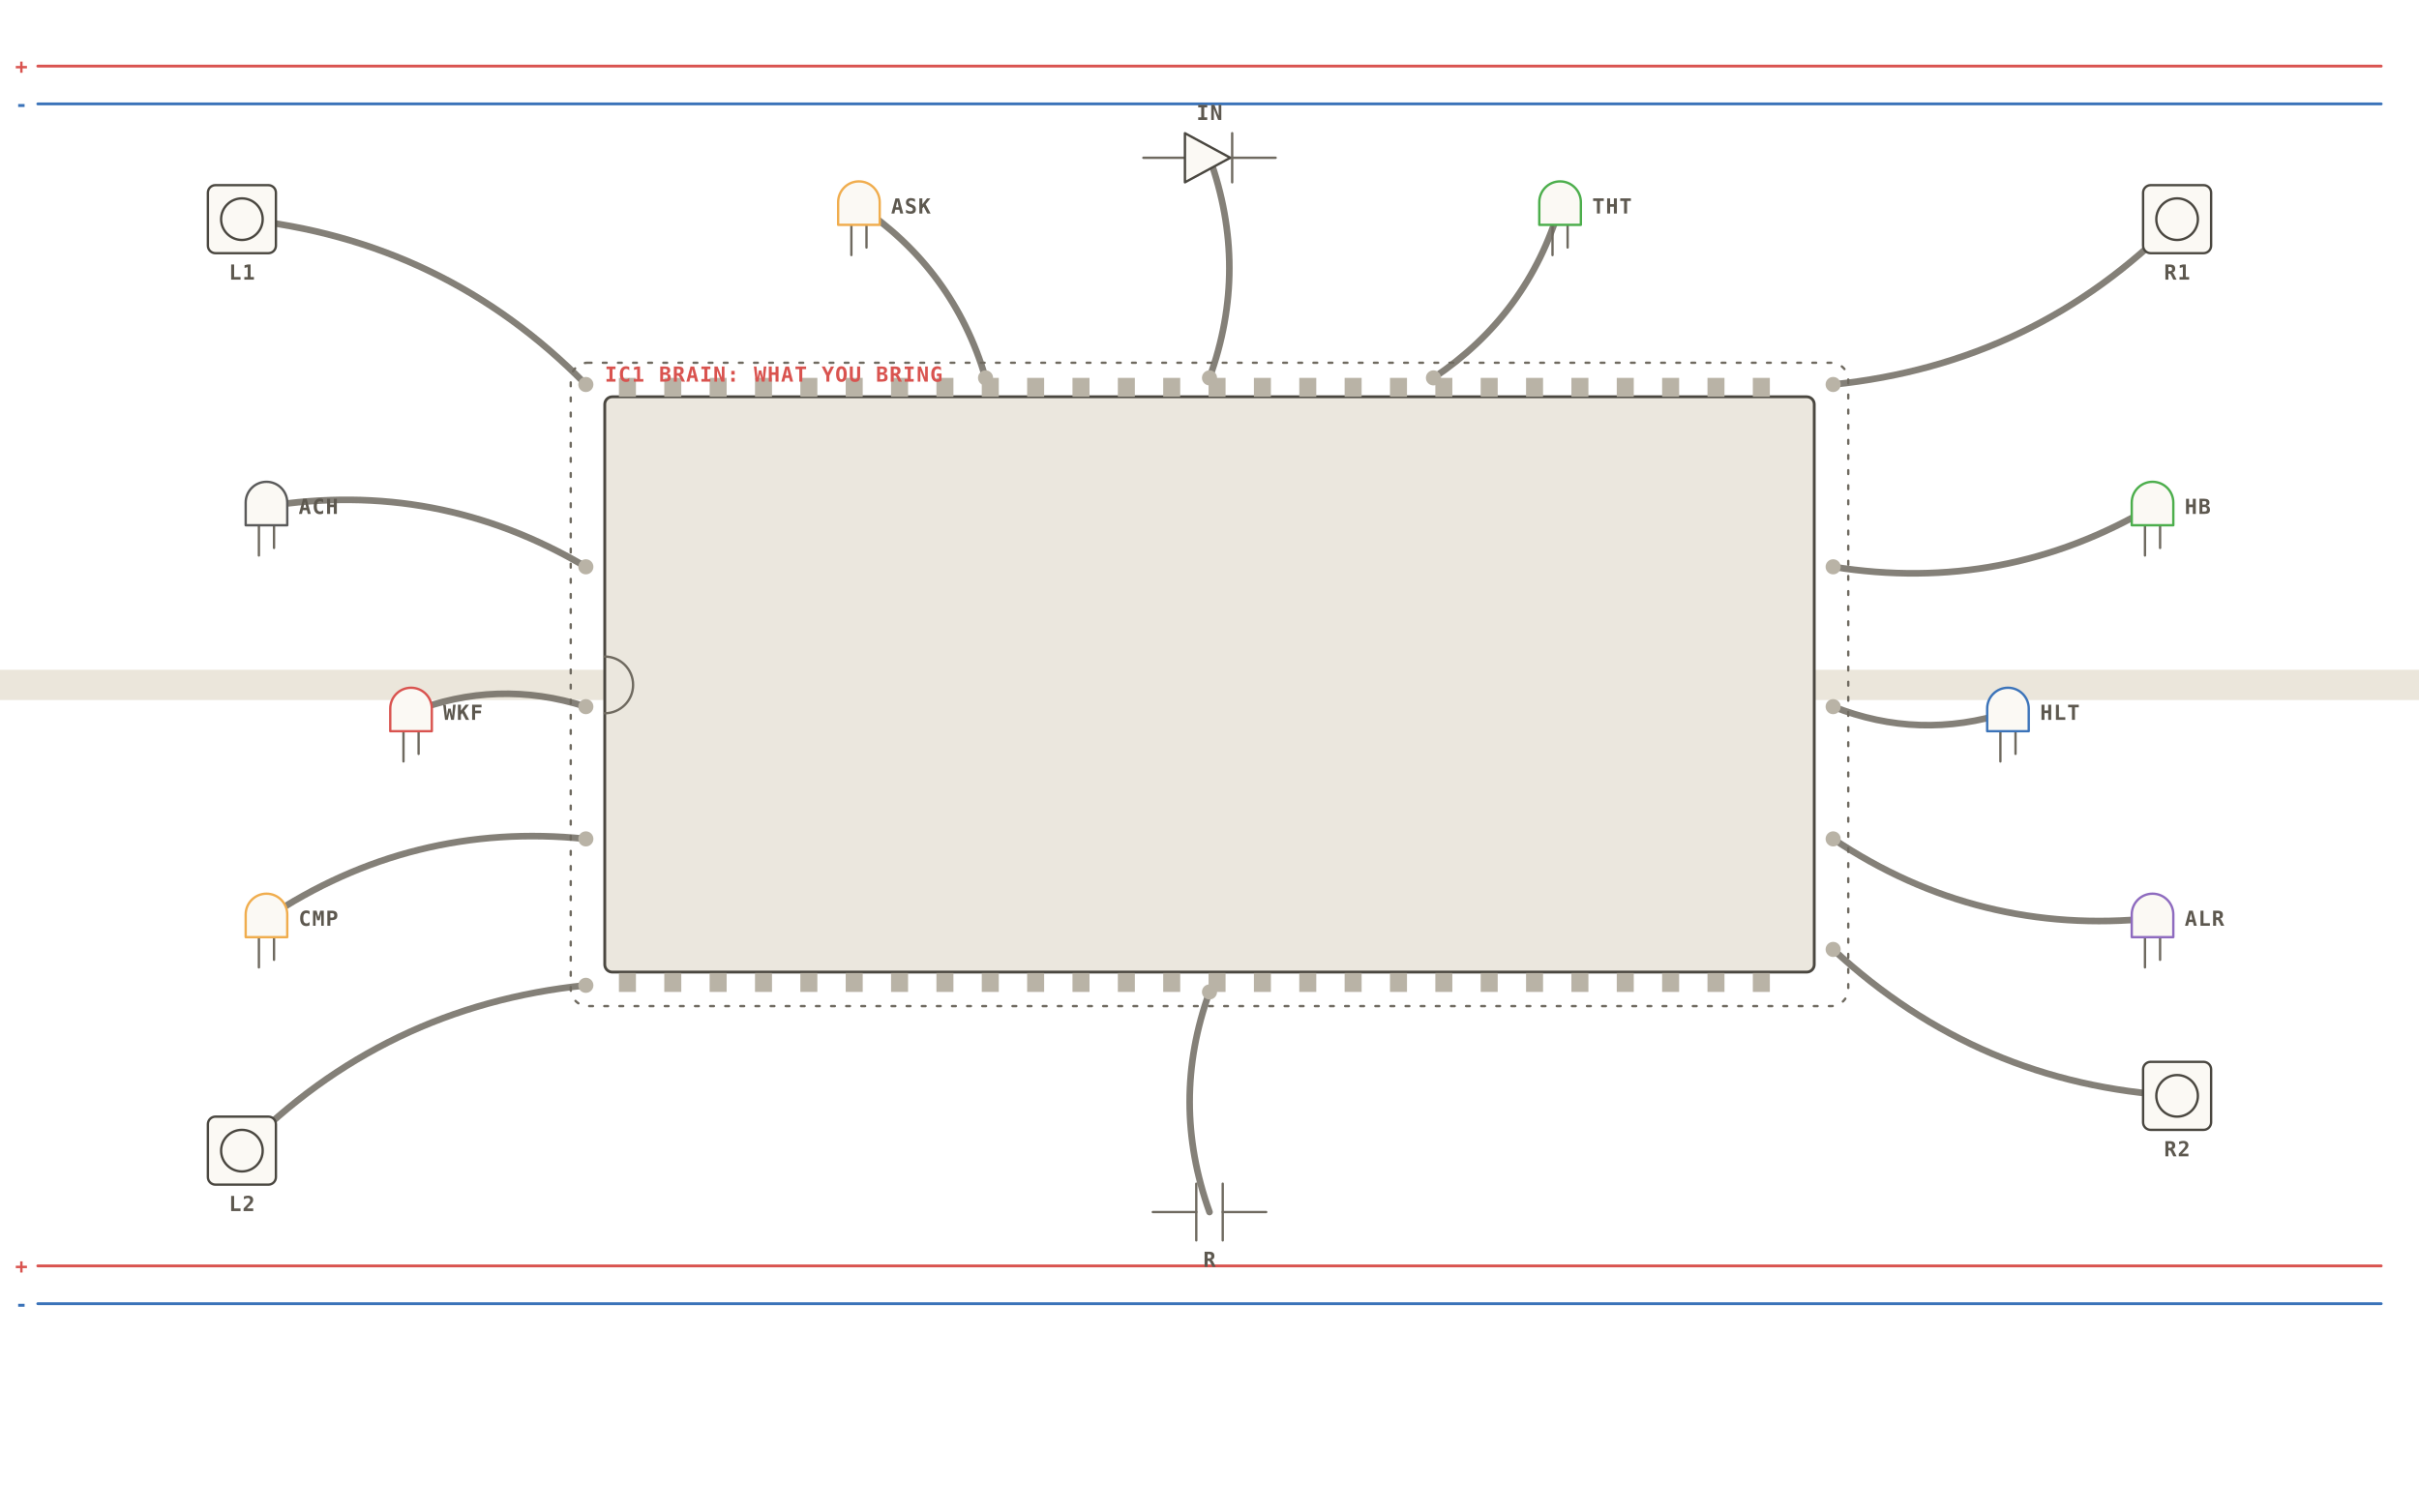
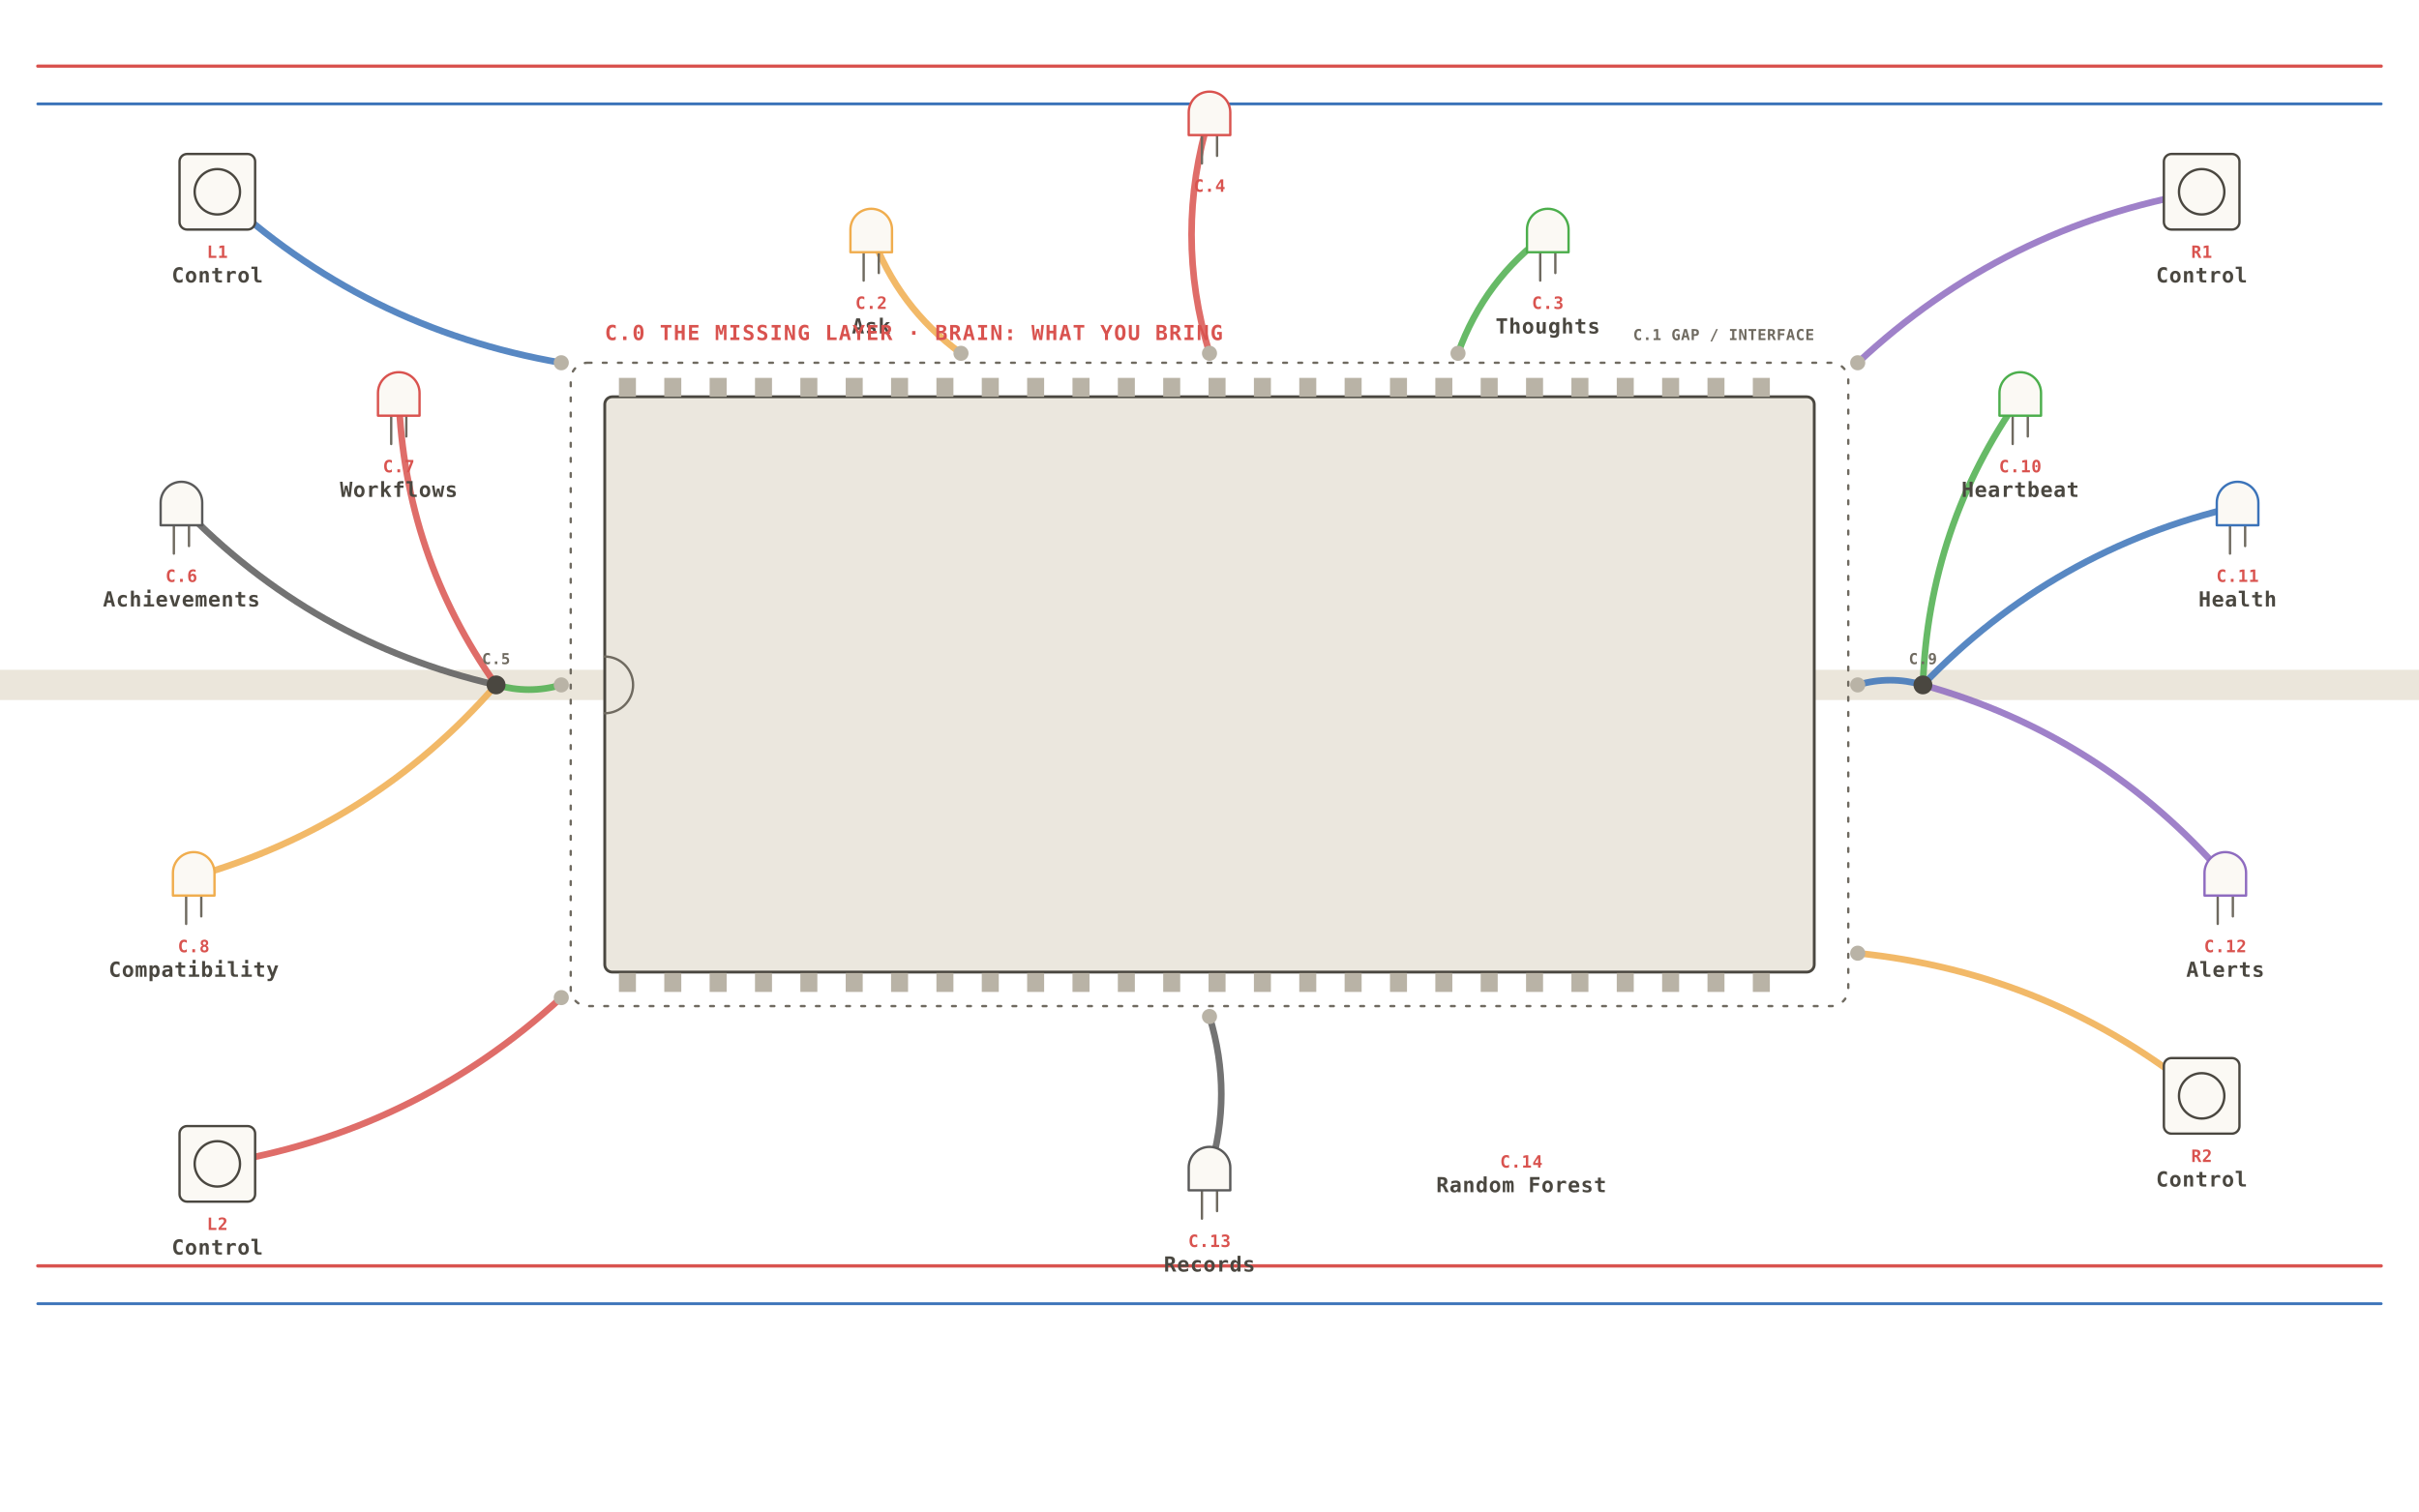
<svg xmlns="http://www.w3.org/2000/svg" viewBox="0 0 2560 1600" preserveAspectRatio="xMidYMid slice">
-   <style>line,path,rect,circle,polygon{fill:none;stroke:#6f6a60;stroke-width:2.5;stroke-linecap:round;stroke-linejoin:round}.plus{stroke:#d9534f;stroke-width:3}.minus{stroke:#3b73b9;stroke-width:3}.chan{fill:#ebe6db;stroke:none}.ic{fill:#ebe7de;stroke:#4a4740;stroke-width:3}.pin{fill:#b9b3a6;stroke:none}.part{fill:#fbf9f4;stroke:#4a4740}.wire{stroke-width:7;opacity:.85}text{font:700 22px ui-monospace,Menlo,Consolas,monospace;fill:#5d584f;letter-spacing:.05em}.lab{fill:#d9534f}</style>
-   <line class="plus" x1="40" y1="70" x2="2520" y2="70" />
-   <line class="minus" x1="40" y1="110" x2="2520" y2="110" />
-   <text class="lab" x="16" y="78">+</text>
-   <text x="16" y="118" style="fill:#3b73b9">-</text>
-   <line class="plus" x1="40" y1="1340" x2="2520" y2="1340" />
-   <line class="minus" x1="40" y1="1380" x2="2520" y2="1380" />
-   <text class="lab" x="16" y="1348">+</text>
-   <text x="16" y="1388" style="fill:#3b73b9">-</text>
-   <rect class="chan" x="0" y="709" width="2560" height="32" />
-   <rect x="604" y="384" width="1352" height="681" rx="18" stroke-dasharray="4 12" />
+   <style>path,line,polyline,rect,circle,ellipse,polygon{fill:none;stroke:#6f6a60;stroke-width:2.5;stroke-linecap:round;stroke-linejoin:round}.ink{stroke:#4a4740}.hot{stroke:#d9534f;stroke-width:3.5}.fill{fill:#6f6a60;stroke:none}.fa{fill:#d9534f;stroke:none}.fi{fill:#4a4740;stroke:none}.f2{fill:#3b73b9;stroke:none}.s2{stroke:#3b73b9}.thin{stroke-width:1.5}.faint{opacity:.45}text{font:600 22px ui-monospace,Menlo,Consolas,monospace;fill:#4a4740;letter-spacing:.03em}.n{font-size:18px;fill:#d9534f;font-weight:700}.w{font-size:22px}.lab{font-size:22px;fill:#d9534f;font-weight:700;letter-spacing:.06em}.sm{font-size:16px;fill:#6f6a60}.ic{fill:#ebe7de;stroke:#4a4740;stroke-width:3}.pin{fill:#b9b3a6;stroke:none}.part{fill:#fbf9f4;stroke:#4a4740}.wire{stroke-width:7;opacity:.85}</style>
+   <line class="hot" x1="40" y1="70" x2="2520" y2="70" />
+   <line class="s2" style="stroke-width:3" x1="40" y1="110" x2="2520" y2="110" />
+   <line class="hot" x1="40" y1="1340" x2="2520" y2="1340" />
+   <line class="s2" style="stroke-width:3" x1="40" y1="1380" x2="2520" y2="1380" />
+   <rect style="fill:#ebe6db;stroke:none" x="0" y="709" width="2560" height="32" />
+   <path class="wire" style="stroke:#d9534f" d="M 1280 123 Q 1242 248 1280 374" />
+   <circle class="pin" cx="1280" cy="374" r="8" />
+   <path class="wire" style="stroke:#f0ad4e" d="M 922 247 Q 950 325 1017 374" />
+   <circle class="pin" cx="1017" cy="374" r="8" />
+   <path class="wire" style="stroke:#4cae4c" d="M 1638 247 Q 1571 296 1543 374" />
+   <circle class="pin" cx="1543" cy="374" r="8" />
+   <path class="wire" style="stroke:#3b73b9" d="M 230 203 Q 385 348 594 384" />
+   <circle class="pin" cx="594" cy="384" r="8" />
+   <path class="wire" style="stroke:#8e6bbf" d="M 2330 203 Q 2121 239 1966 384" />
+   <circle class="pin" cx="1966" cy="384" r="8" />
+   <path class="wire" style="stroke:#5a5a5a" d="M 192 536 Q 330 680 525 725" />
+   <circle class="pin" cx="525" cy="725" r="8" />
+   <path class="wire" style="stroke:#d9534f" d="M 422 420 Q 428 588 525 725" />
+   <circle class="pin" cx="525" cy="725" r="8" />
+   <path class="wire" style="stroke:#f0ad4e" d="M 205 928 Q 395 874 525 725" />
+   <circle class="pin" cx="525" cy="725" r="8" />
+   <path class="wire" style="stroke:#4cae4c" d="M 2138 420 Q 2041 557 2035 725" />
+   <circle class="pin" cx="2035" cy="725" r="8" />
+   <path class="wire" style="stroke:#3b73b9" d="M 2368 536 Q 2173 581 2035 725" />
+   <circle class="pin" cx="2035" cy="725" r="8" />
+   <path class="wire" style="stroke:#8e6bbf" d="M 2355 928 Q 2225 778 2035 725" />
+   <circle class="pin" cx="2035" cy="725" r="8" />
+   <path class="wire" style="stroke:#5a5a5a" d="M 1280 1240 Q 1305 1158 1280 1076" />
+   <circle class="pin" cx="1280" cy="1076" r="8" />
+   <path class="wire" style="stroke:#d9534f" d="M 230 1232 Q 438 1199 594 1056" />
+   <circle class="pin" cx="594" cy="1056" r="8" />
+   <path class="wire" style="stroke:#f0ad4e" d="M 2330 1160 Q 2171 1030 1966 1009" />
+   <circle class="pin" cx="1966" cy="1009" r="8" />
+   <path class="wire" style="stroke:#4cae4c" d="M 525 725 Q 560 735 594 725" />
+   <circle class="pin" cx="594" cy="725" r="8" />
+   <path class="wire" style="stroke:#3b73b9" d="M 2035 725 Q 2000 715 1966 725" />
+   <circle class="pin" cx="1966" cy="725" r="8" />
+   <rect style="stroke-dasharray:4 12" x="604" y="384" width="1352" height="681" rx="18" />
  <rect class="ic" x="640" y="420" width="1280" height="609" rx="8" />
  <path d="M 640 695 a 30 30 0 0 1 0 60" />
  <rect class="pin" x="655" y="400" width="18" height="20" />
  <rect class="pin" x="655" y="1030" width="18" height="20" />
  <rect class="pin" x="703" y="400" width="18" height="20" />
  <rect class="pin" x="703" y="1030" width="18" height="20" />
  <rect class="pin" x="751" y="400" width="18" height="20" />
  <rect class="pin" x="751" y="1030" width="18" height="20" />
  <rect class="pin" x="799" y="400" width="18" height="20" />
  <rect class="pin" x="799" y="1030" width="18" height="20" />
  <rect class="pin" x="847" y="400" width="18" height="20" />
  <rect class="pin" x="847" y="1030" width="18" height="20" />
  <rect class="pin" x="895" y="400" width="18" height="20" />
  <rect class="pin" x="895" y="1030" width="18" height="20" />
  <rect class="pin" x="943" y="400" width="18" height="20" />
  <rect class="pin" x="943" y="1030" width="18" height="20" />
  <rect class="pin" x="991" y="400" width="18" height="20" />
  <rect class="pin" x="991" y="1030" width="18" height="20" />
  <rect class="pin" x="1039" y="400" width="18" height="20" />
  <rect class="pin" x="1039" y="1030" width="18" height="20" />
  <rect class="pin" x="1087" y="400" width="18" height="20" />
  <rect class="pin" x="1087" y="1030" width="18" height="20" />
  <rect class="pin" x="1135" y="400" width="18" height="20" />
  <rect class="pin" x="1135" y="1030" width="18" height="20" />
  <rect class="pin" x="1183" y="400" width="18" height="20" />
  <rect class="pin" x="1183" y="1030" width="18" height="20" />
  <rect class="pin" x="1231" y="400" width="18" height="20" />
  <rect class="pin" x="1231" y="1030" width="18" height="20" />
  <rect class="pin" x="1279" y="400" width="18" height="20" />
  <rect class="pin" x="1279" y="1030" width="18" height="20" />
  <rect class="pin" x="1327" y="400" width="18" height="20" />
  <rect class="pin" x="1327" y="1030" width="18" height="20" />
  <rect class="pin" x="1375" y="400" width="18" height="20" />
  <rect class="pin" x="1375" y="1030" width="18" height="20" />
  <rect class="pin" x="1423" y="400" width="18" height="20" />
  <rect class="pin" x="1423" y="1030" width="18" height="20" />
  <rect class="pin" x="1471" y="400" width="18" height="20" />
  <rect class="pin" x="1471" y="1030" width="18" height="20" />
  <rect class="pin" x="1519" y="400" width="18" height="20" />
  <rect class="pin" x="1519" y="1030" width="18" height="20" />
  <rect class="pin" x="1567" y="400" width="18" height="20" />
  <rect class="pin" x="1567" y="1030" width="18" height="20" />
  <rect class="pin" x="1615" y="400" width="18" height="20" />
  <rect class="pin" x="1615" y="1030" width="18" height="20" />
  <rect class="pin" x="1663" y="400" width="18" height="20" />
  <rect class="pin" x="1663" y="1030" width="18" height="20" />
  <rect class="pin" x="1711" y="400" width="18" height="20" />
  <rect class="pin" x="1711" y="1030" width="18" height="20" />
  <rect class="pin" x="1759" y="400" width="18" height="20" />
  <rect class="pin" x="1759" y="1030" width="18" height="20" />
  <rect class="pin" x="1807" y="400" width="18" height="20" />
  <rect class="pin" x="1807" y="1030" width="18" height="20" />
  <rect class="pin" x="1855" y="400" width="18" height="20" />
  <rect class="pin" x="1855" y="1030" width="18" height="20" />
-   <text class="lab" x="640" y="404">IC1  BRAIN: WHAT YOU BRING</text>
-   <path class="wire" stroke="#d9534f" d="M 1280 167 Q 1322 284 1280 400" />
-   <circle class="pin" cx="1280" cy="400" r="8" />
-   <path class="wire" stroke="#f0ad4e" d="M 909 218 Q 1009 285 1043 400" />
-   <circle class="pin" cx="1043" cy="400" r="8" />
-   <path class="wire" stroke="#4cae4c" d="M 1651 218 Q 1617 333 1517 400" />
-   <circle class="pin" cx="1517" cy="400" r="8" />
-   <path class="wire" stroke="#3b73b9" d="M 256 232 Q 470 254 620 407" />
-   <circle class="pin" cx="620" cy="407" r="8" />
-   <path class="wire" stroke="#8e6bbf" d="M 2304 232 Q 2154 385 1940 407" />
-   <circle class="pin" cx="1940" cy="407" r="8" />
-   <path class="wire" stroke="#5a5a5a" d="M 282 536 Q 463 507 620 600" />
-   <circle class="pin" cx="620" cy="600" r="8" />
-   <path class="wire" stroke="#d9534f" d="M 435 754 Q 526 718 620 748" />
-   <circle class="pin" cx="620" cy="748" r="8" />
-   <path class="wire" stroke="#f0ad4e" d="M 282 972 Q 436 869 620 888" />
-   <circle class="pin" cx="620" cy="888" r="8" />
-   <path class="wire" stroke="#4cae4c" d="M 2278 536 Q 2121 629 1940 600" />
-   <circle class="pin" cx="1940" cy="600" r="8" />
-   <path class="wire" stroke="#3b73b9" d="M 2125 754 Q 2031 784 1940 748" />
-   <circle class="pin" cx="1940" cy="748" r="8" />
-   <path class="wire" stroke="#8e6bbf" d="M 2278 972 Q 2094 991 1940 888" />
-   <circle class="pin" cx="1940" cy="888" r="8" />
-   <path class="wire" stroke="#5a5a5a" d="M 1280 1283 Q 1238 1166 1280 1050" />
-   <circle class="pin" cx="1280" cy="1050" r="8" />
-   <path class="wire" stroke="#d9534f" d="M 256 1218 Q 406 1065 620 1043" />
-   <circle class="pin" cx="620" cy="1043" r="8" />
-   <path class="wire" stroke="#f0ad4e" d="M 2304 1160 Q 2094 1148 1940 1005" />
-   <circle class="pin" cx="1940" cy="1005" r="8" />
-   <line x1="1210" y1="167" x2="1350" y2="167" />
-   <polygon class="part" points="1254,141 1254,193 1302,167" />
-   <line x1="1304" y1="141" x2="1304" y2="193" />
-   <text x="1280" y="127" text-anchor="middle">IN</text>
-   <line x1="901" y1="238" x2="901" y2="270" />
-   <line x1="917" y1="238" x2="917" y2="262" />
-   <path class="part" style="stroke:#f0ad4e" d="M 887 238 L 887 214 A 22 22 0 0 1 931 214 L 931 238 Z" />
-   <text x="943" y="226">ASK</text>
-   <line x1="1643" y1="238" x2="1643" y2="270" />
-   <line x1="1659" y1="238" x2="1659" y2="262" />
-   <path class="part" style="stroke:#4cae4c" d="M 1629 238 L 1629 214 A 22 22 0 0 1 1673 214 L 1673 238 Z" />
-   <text x="1685" y="226">THT</text>
-   <rect class="part" x="220.0" y="196.0" width="72" height="72" rx="8" />
-   <circle class="part" cx="256" cy="232" r="22" />
-   <text x="256" y="296.0" text-anchor="middle">L1</text>
-   <rect class="part" x="2268.0" y="196.0" width="72" height="72" rx="8" />
-   <circle class="part" cx="2304" cy="232" r="22" />
-   <text x="2304" y="296.0" text-anchor="middle">R1</text>
-   <line x1="274" y1="556" x2="274" y2="588" />
-   <line x1="290" y1="556" x2="290" y2="580" />
-   <path class="part" style="stroke:#5a5a5a" d="M 260 556 L 260 532 A 22 22 0 0 1 304 532 L 304 556 Z" />
-   <text x="316" y="544">ACH</text>
-   <line x1="427" y1="774" x2="427" y2="806" />
-   <line x1="443" y1="774" x2="443" y2="798" />
-   <path class="part" style="stroke:#d9534f" d="M 413 774 L 413 750 A 22 22 0 0 1 457 750 L 457 774 Z" />
-   <text x="469" y="762">WKF</text>
-   <line x1="274" y1="992" x2="274" y2="1024" />
-   <line x1="290" y1="992" x2="290" y2="1016" />
-   <path class="part" style="stroke:#f0ad4e" d="M 260 992 L 260 968 A 22 22 0 0 1 304 968 L 304 992 Z" />
-   <text x="316" y="980">CMP</text>
-   <line x1="2270" y1="556" x2="2270" y2="588" />
-   <line x1="2286" y1="556" x2="2286" y2="580" />
-   <path class="part" style="stroke:#4cae4c" d="M 2256 556 L 2256 532 A 22 22 0 0 1 2300 532 L 2300 556 Z" />
-   <text x="2312" y="544">HB</text>
-   <line x1="2117" y1="774" x2="2117" y2="806" />
-   <line x1="2133" y1="774" x2="2133" y2="798" />
-   <path class="part" style="stroke:#3b73b9" d="M 2103 774 L 2103 750 A 22 22 0 0 1 2147 750 L 2147 774 Z" />
-   <text x="2159" y="762">HLT</text>
-   <line x1="2270" y1="992" x2="2270" y2="1024" />
-   <line x1="2286" y1="992" x2="2286" y2="1016" />
-   <path class="part" style="stroke:#8e6bbf" d="M 2256 992 L 2256 968 A 22 22 0 0 1 2300 968 L 2300 992 Z" />
-   <text x="2312" y="980">ALR</text>
-   <line x1="1220" y1="1283" x2="1266" y2="1283" />
-   <line x1="1266" y1="1253" x2="1266" y2="1313" />
-   <line x1="1294" y1="1253" x2="1294" y2="1313" />
-   <line x1="1294" y1="1283" x2="1340" y2="1283" />
-   <text x="1280" y="1341" text-anchor="middle">R</text>
-   <rect class="part" x="220.0" y="1182.0" width="72" height="72" rx="8" />
-   <circle class="part" cx="256" cy="1218" r="22" />
-   <text x="256" y="1282.0" text-anchor="middle">L2</text>
-   <rect class="part" x="2268.0" y="1124.0" width="72" height="72" rx="8" />
-   <circle class="part" cx="2304" cy="1160" r="22" />
-   <text x="2304" y="1224.0" text-anchor="middle">R2</text>
+   <circle class="fi" cx="525" cy="725" r="10" />
+   <circle class="fi" cx="2035" cy="725" r="10" />
+   <line x1="1272" y1="143" x2="1272" y2="173" />
+   <line x1="1288" y1="143" x2="1288" y2="165" />
+   <path class="part" style="stroke:#d9534f" d="M 1258 143 L 1258 119 A 22 22 0 0 1 1302 119 L 1302 143 Z" />
+   <text class="n" x="1280" y="203" text-anchor="middle">C.4</text>
+   <line x1="914" y1="267" x2="914" y2="297" />
+   <line x1="930" y1="267" x2="930" y2="289" />
+   <path class="part" style="stroke:#f0ad4e" d="M 900 267 L 900 243 A 22 22 0 0 1 944 243 L 944 267 Z" />
+   <text class="n" x="922" y="327" text-anchor="middle">C.2</text>
+   <text class="w" x="922" y="353" text-anchor="middle">Ask</text>
+   <line x1="1630" y1="267" x2="1630" y2="297" />
+   <line x1="1646" y1="267" x2="1646" y2="289" />
+   <path class="part" style="stroke:#4cae4c" d="M 1616 267 L 1616 243 A 22 22 0 0 1 1660 243 L 1660 267 Z" />
+   <text class="n" x="1638" y="327" text-anchor="middle">C.3</text>
+   <text class="w" x="1638" y="353" text-anchor="middle">Thoughts</text>
+   <rect class="part" x="190.0" y="163.0" width="80" height="80" rx="8" />
+   <circle class="part" cx="230" cy="203" r="24" />
+   <text class="n" x="230" y="273" text-anchor="middle">L1</text>
+   <text class="w" x="230" y="299" text-anchor="middle">Control</text>
+   <rect class="part" x="2290.0" y="163.0" width="80" height="80" rx="8" />
+   <circle class="part" cx="2330" cy="203" r="24" />
+   <text class="n" x="2330" y="273" text-anchor="middle">R1</text>
+   <text class="w" x="2330" y="299" text-anchor="middle">Control</text>
+   <line x1="184" y1="556" x2="184" y2="586" />
+   <line x1="200" y1="556" x2="200" y2="578" />
+   <path class="part" style="stroke:#5a5a5a" d="M 170 556 L 170 532 A 22 22 0 0 1 214 532 L 214 556 Z" />
+   <text class="n" x="192" y="616" text-anchor="middle">C.6</text>
+   <text class="w" x="192" y="642" text-anchor="middle">Achievements</text>
+   <line x1="414" y1="440" x2="414" y2="470" />
+   <line x1="430" y1="440" x2="430" y2="462" />
+   <path class="part" style="stroke:#d9534f" d="M 400 440 L 400 416 A 22 22 0 0 1 444 416 L 444 440 Z" />
+   <text class="n" x="422" y="500" text-anchor="middle">C.7</text>
+   <text class="w" x="422" y="526" text-anchor="middle">Workflows</text>
+   <line x1="197" y1="948" x2="197" y2="978" />
+   <line x1="213" y1="948" x2="213" y2="970" />
+   <path class="part" style="stroke:#f0ad4e" d="M 183 948 L 183 924 A 22 22 0 0 1 227 924 L 227 948 Z" />
+   <text class="n" x="205" y="1008" text-anchor="middle">C.8</text>
+   <text class="w" x="205" y="1034" text-anchor="middle">Compatibility</text>
+   <line x1="2130" y1="440" x2="2130" y2="470" />
+   <line x1="2146" y1="440" x2="2146" y2="462" />
+   <path class="part" style="stroke:#4cae4c" d="M 2116 440 L 2116 416 A 22 22 0 0 1 2160 416 L 2160 440 Z" />
+   <text class="n" x="2138" y="500" text-anchor="middle">C.10</text>
+   <text class="w" x="2138" y="526" text-anchor="middle">Heartbeat</text>
+   <line x1="2360" y1="556" x2="2360" y2="586" />
+   <line x1="2376" y1="556" x2="2376" y2="578" />
+   <path class="part" style="stroke:#3b73b9" d="M 2346 556 L 2346 532 A 22 22 0 0 1 2390 532 L 2390 556 Z" />
+   <text class="n" x="2368" y="616" text-anchor="middle">C.11</text>
+   <text class="w" x="2368" y="642" text-anchor="middle">Health</text>
+   <line x1="2347" y1="948" x2="2347" y2="978" />
+   <line x1="2363" y1="948" x2="2363" y2="970" />
+   <path class="part" style="stroke:#8e6bbf" d="M 2333 948 L 2333 924 A 22 22 0 0 1 2377 924 L 2377 948 Z" />
+   <text class="n" x="2355" y="1008" text-anchor="middle">C.12</text>
+   <text class="w" x="2355" y="1034" text-anchor="middle">Alerts</text>
+   <line x1="1272" y1="1260" x2="1272" y2="1290" />
+   <line x1="1288" y1="1260" x2="1288" y2="1282" />
+   <path class="part" style="stroke:#5a5a5a" d="M 1258 1260 L 1258 1236 A 22 22 0 0 1 1302 1236 L 1302 1260 Z" />
+   <text class="n" x="1280" y="1320" text-anchor="middle">C.13</text>
+   <text class="w" x="1280" y="1346" text-anchor="middle">Records</text>
+   <rect class="part" x="190.0" y="1192.0" width="80" height="80" rx="8" />
+   <circle class="part" cx="230" cy="1232" r="24" />
+   <text class="n" x="230" y="1302" text-anchor="middle">L2</text>
+   <text class="w" x="230" y="1328" text-anchor="middle">Control</text>
+   <rect class="part" x="2290.0" y="1120.0" width="80" height="80" rx="8" />
+   <circle class="part" cx="2330" cy="1160" r="24" />
+   <text class="n" x="2330" y="1230" text-anchor="middle">R2</text>
+   <text class="w" x="2330" y="1256" text-anchor="middle">Control</text>
+   <text class="lab" x="640" y="360">C.0  THE MISSING LAYER · BRAIN: WHAT YOU BRING</text>
+   <text class="sm" x="1920" y="360" text-anchor="end">C.1 GAP / INTERFACE</text>
+   <text class="n" x="1610" y="1236" text-anchor="middle">C.14</text>
+   <text class="w" x="1610" y="1262" text-anchor="middle">Random Forest</text>
+   <text class="sm" x="525" y="703" text-anchor="middle">C.5</text>
+   <text class="sm" x="2035" y="703" text-anchor="middle">C.9</text>
</svg>
